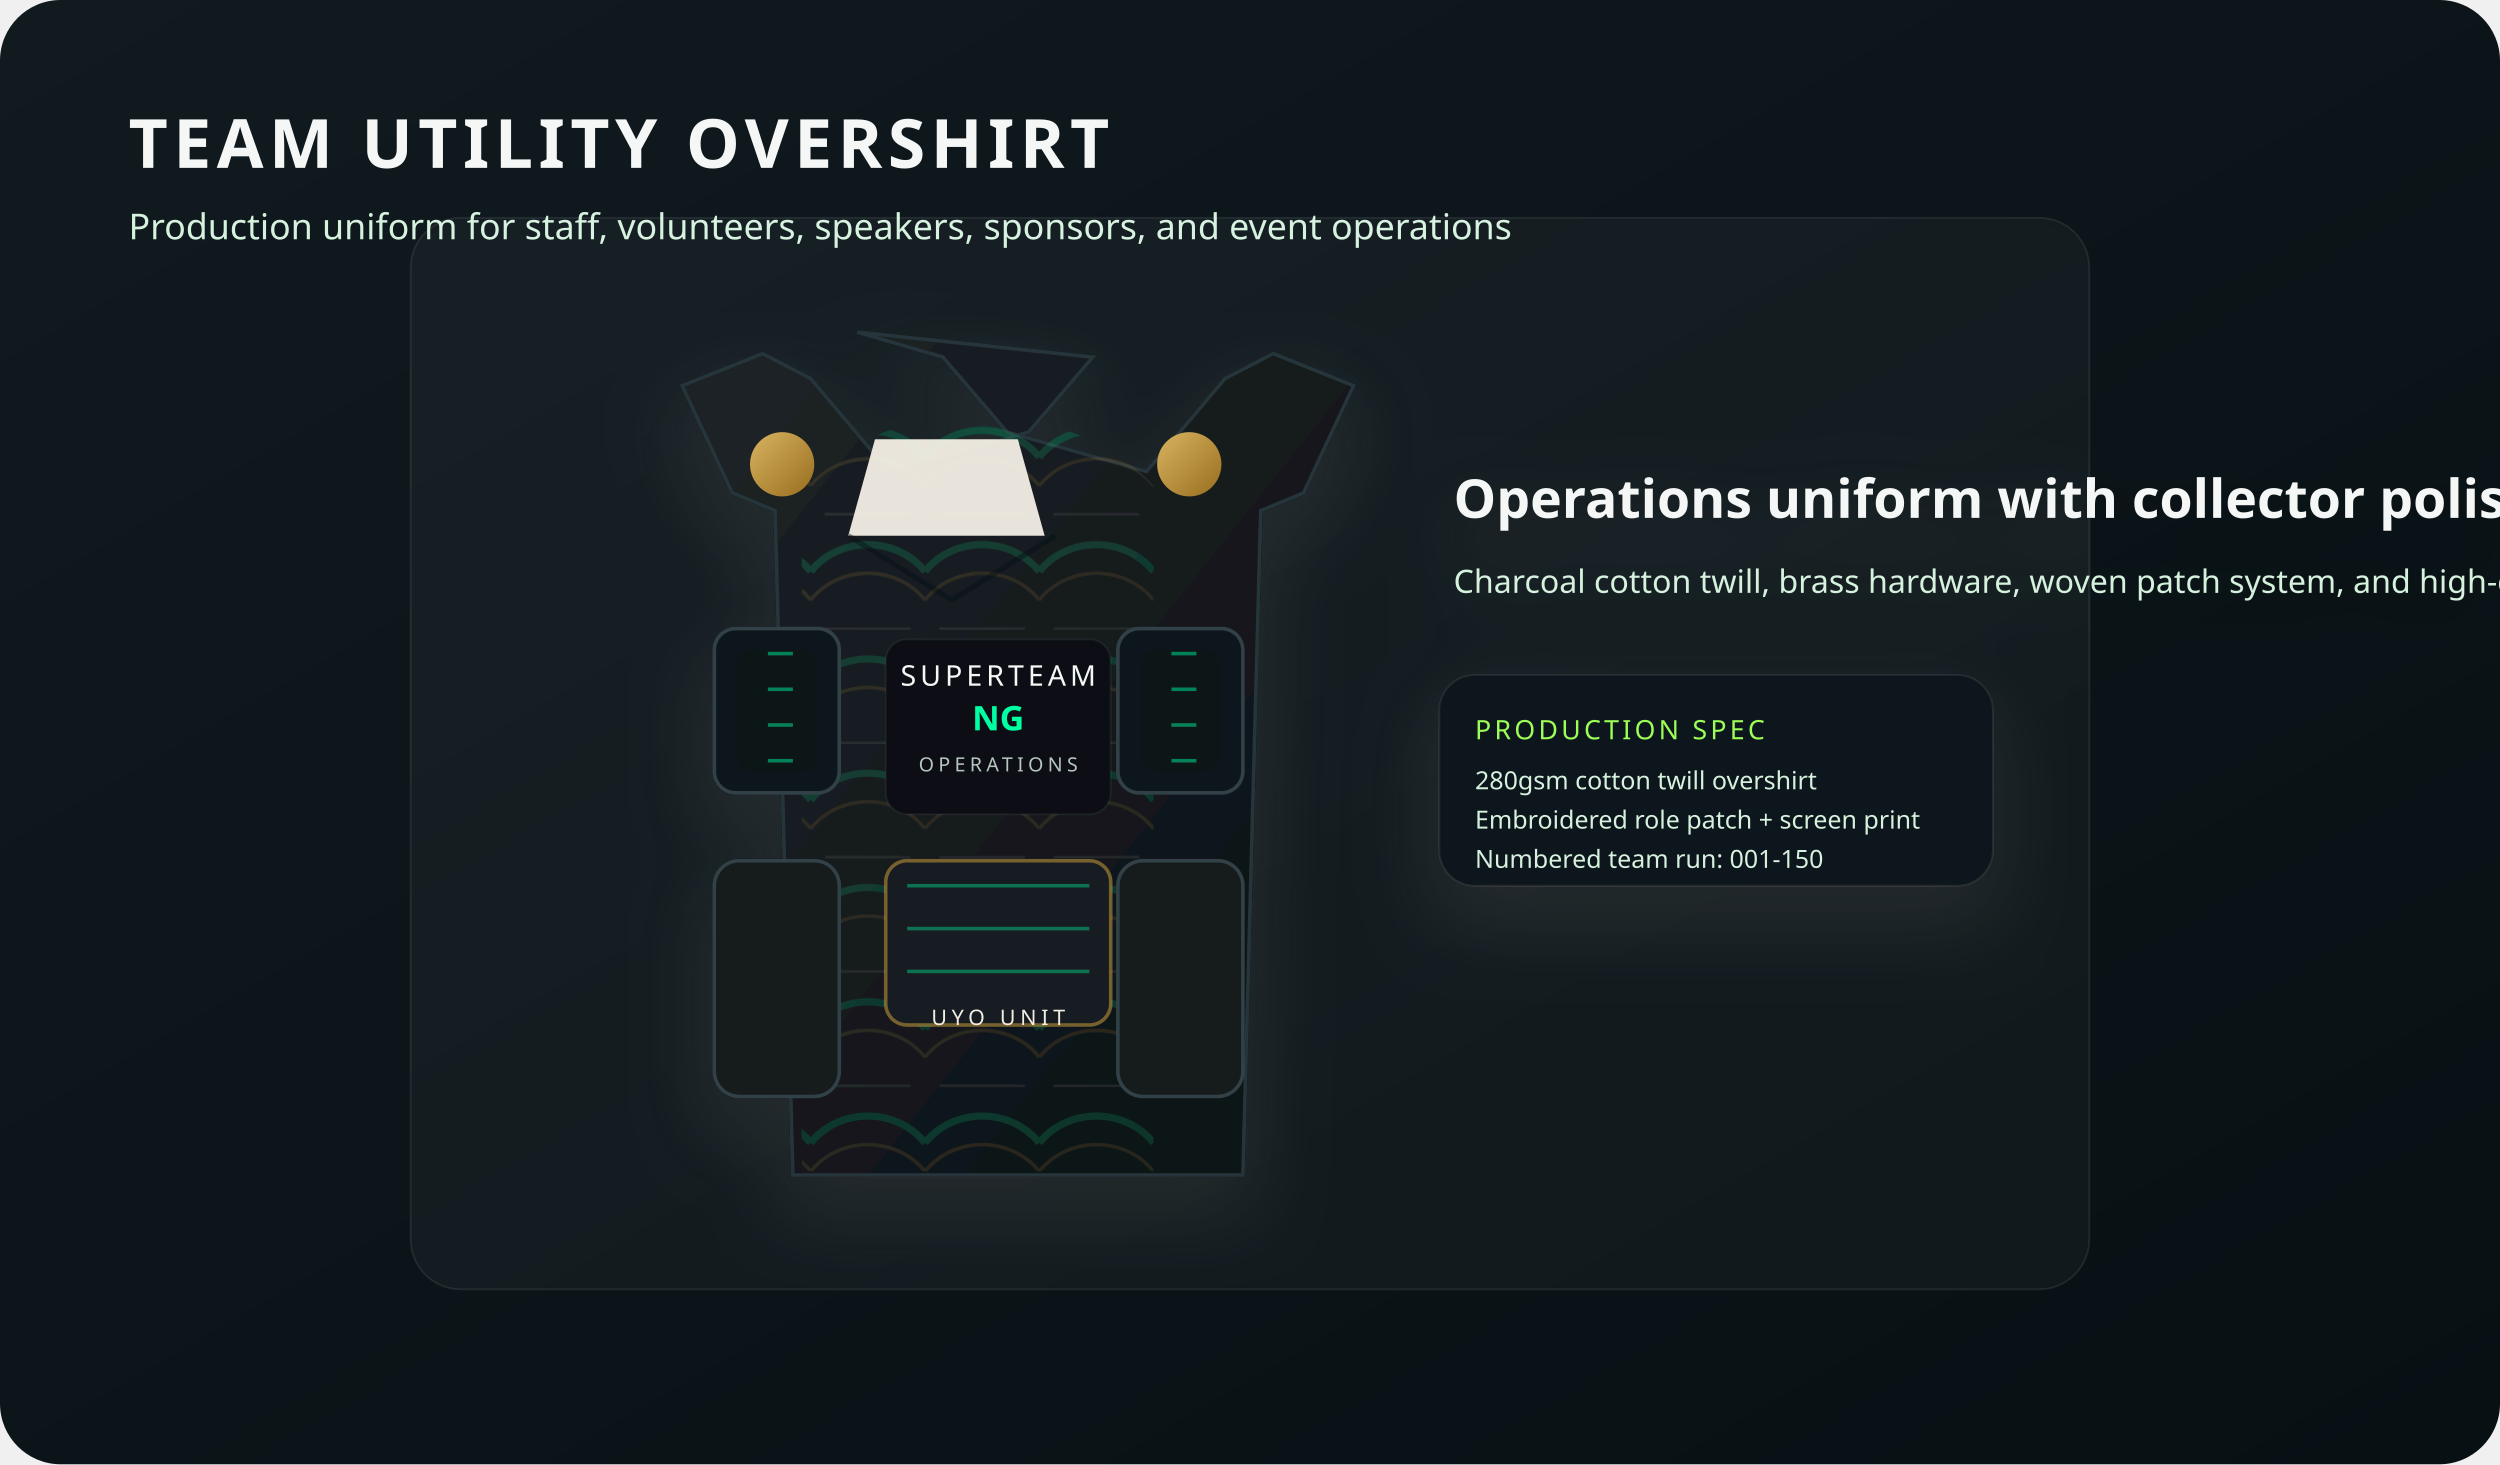
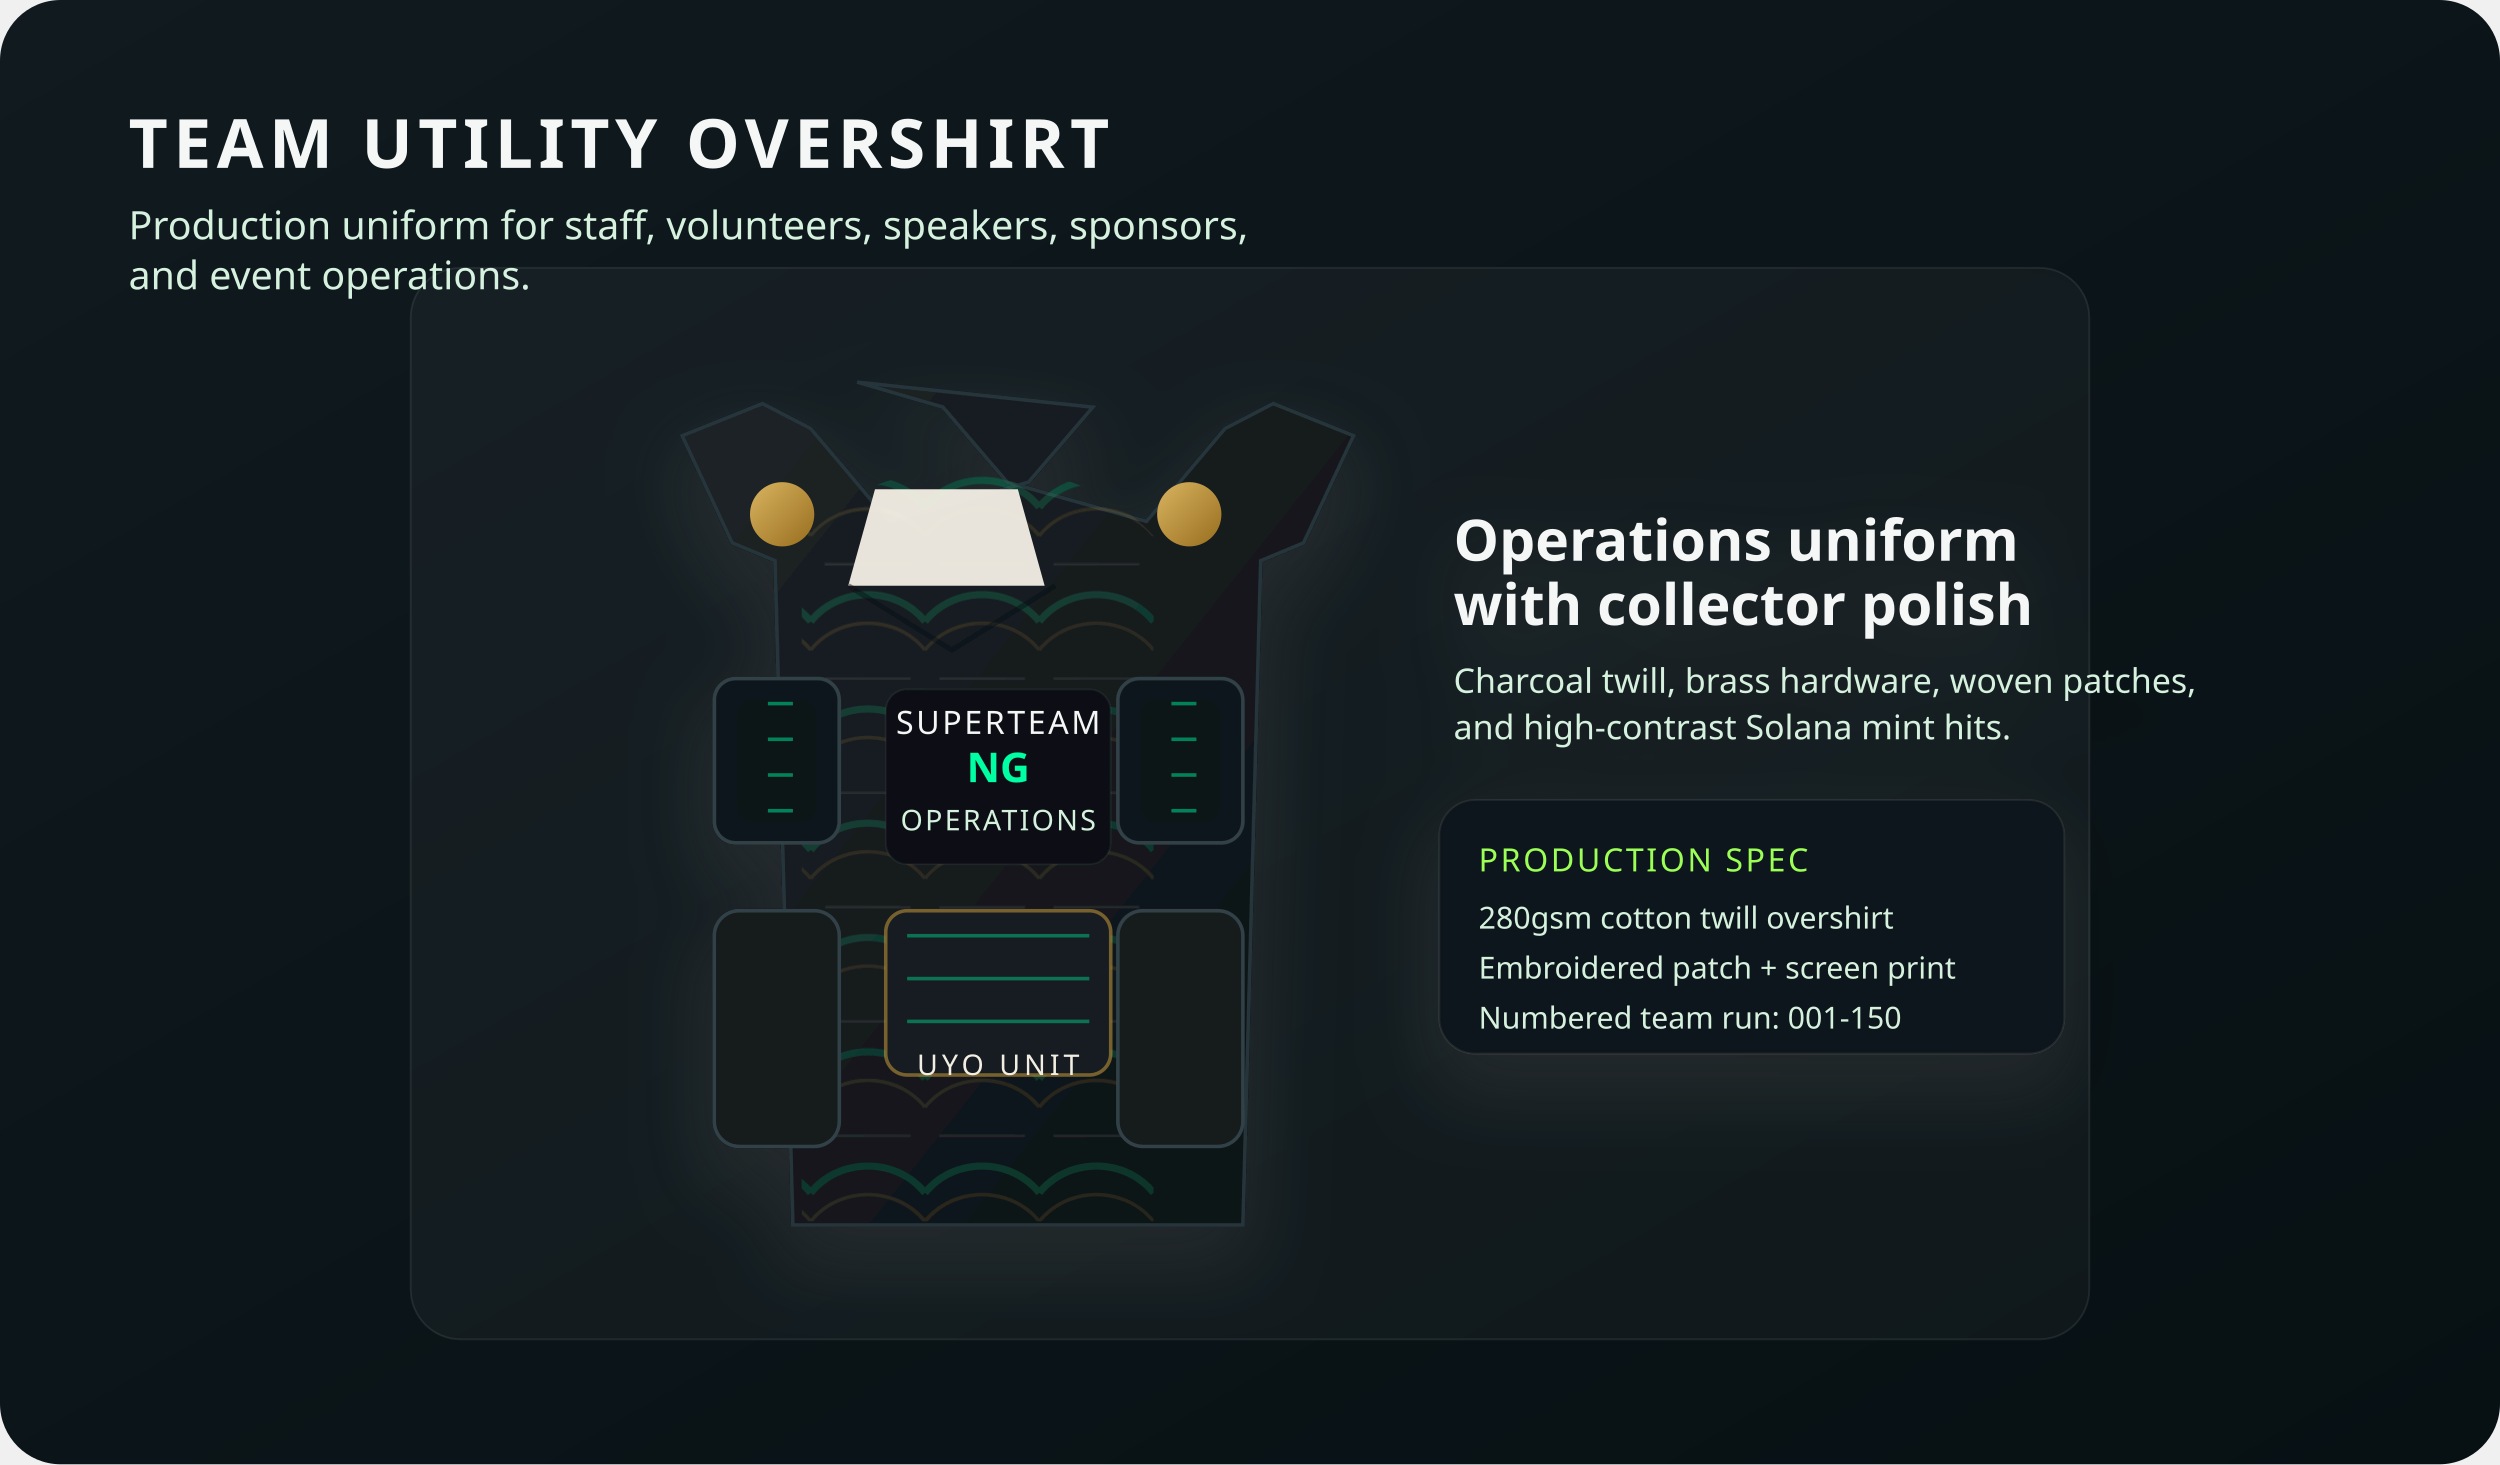
<svg xmlns="http://www.w3.org/2000/svg" viewBox="0 0 1400 820" role="img" aria-label="Team overshirt production render">
  <defs>
    <linearGradient id="bg" x1="0" y1="0" x2="1" y2="1">
      <stop offset="0%" stop-color="#101a1f" />
      <stop offset="100%" stop-color="#071013" />
    </linearGradient>
    <linearGradient id="shirt" x1="0" y1="0" x2="1" y2="1">
      <stop offset="0%" stop-color="#1d2327" />
      <stop offset="100%" stop-color="#0b1114" />
    </linearGradient>
    <linearGradient id="brass" x1="0" y1="0" x2="1" y2="1">
      <stop offset="0%" stop-color="#d8b460" />
      <stop offset="100%" stop-color="#986d1e" />
    </linearGradient>
    <filter id="shadow" x="-20%" y="-20%" width="140%" height="140%">
      <feDropShadow dx="0" dy="18" stdDeviation="20" flood-color="#000" flood-opacity=".35" />
    </filter>
    <pattern id="wave" width="64" height="64" patternUnits="userSpaceOnUse">
      <path d="M0 24 C16 4, 48 4, 64 24" fill="none" stroke="#00ffa3" stroke-opacity=".15" stroke-width="4" />
      <path d="M0 40 C16 20, 48 20, 64 40" fill="none" stroke="#c89b3c" stroke-opacity=".14" stroke-width="2" />
      <path d="M8 56 H56" stroke="#f3eee4" stroke-opacity=".08" stroke-width="1.5" />
    </pattern>
  </defs>
  <rect width="1400" height="820" rx="34" fill="url(#bg)" />
  <text x="72" y="94" fill="#f4f7f5" font-family="Bahnschrift, Segoe UI, sans-serif" font-size="38" font-weight="700" letter-spacing=".08em">TEAM UTILITY OVERSHIRT</text>
-   <text x="72" y="134" fill="#d6f2df" font-family="Bahnschrift, Segoe UI, sans-serif" font-size="20">Production uniform for staff, volunteers, speakers, sponsors, and event operations</text>
-   <g filter="url(#shadow)" transform="translate(230,122)">
+   <text x="72" y="134" fill="#d6f2df" font-family="Bahnschrift, Segoe UI, sans-serif" font-size="22">Production uniform for staff, volunteers, speakers, sponsors,</text>
+   <text x="72" y="162" fill="#d6f2df" font-family="Bahnschrift, Segoe UI, sans-serif" font-size="22">and event operations.</text>
+   <g filter="url(#shadow)" transform="translate(230,150)">
    <rect width="940" height="600" rx="28" fill="rgba(255,255,255,.03)" stroke="#ffffff" stroke-opacity=".08" />
    <g transform="translate(96,46)">
      <path d="M154 18 L202 32 L238 74 L316 96 L360 44 L387 30 L432 48 L404 108 L380 118 L370 490 L118 490 L108 118 L84 108 L56 48 L101 30 L128 44 L172 96 L250 74 L286 32 Z" fill="url(#shirt)" stroke="#27353a" stroke-width="2" />
      <path d="M123 104 C140 86, 158 76, 183 70 C211 64, 232 64, 260 70 C285 76, 303 86, 320 104 L320 488 L123 488 Z" fill="url(#wave)" opacity=".95" />
      <path d="M164 78 H244 L259 132 H149 Z" fill="#f3eee4" opacity=".95" />
      <path d="M149 132 L207 168 L265 132" fill="none" stroke="#0a1012" stroke-opacity=".45" stroke-width="3" />
      <rect x="74" y="184" width="70" height="92" rx="12" fill="#10191d" stroke="#324146" stroke-width="2" />
      <rect x="300" y="184" width="70" height="92" rx="12" fill="#10191d" stroke="#324146" stroke-width="2" />
      <rect x="87" y="196" width="44" height="68" rx="8" fill="#0c1215" />
      <rect x="313" y="196" width="44" height="68" rx="8" fill="#0c1215" />
      <path d="M104 198 H118 M104 218 H118 M104 238 H118 M104 258 H118" stroke="#00ffa3" stroke-opacity=".48" stroke-width="2" />
      <path d="M330 198 H344 M330 218 H344 M330 238 H344 M330 258 H344" stroke="#00ffa3" stroke-opacity=".48" stroke-width="2" />
      <rect x="170" y="190" width="126" height="98" rx="12" fill="#0b1114" stroke="#ffffff" stroke-opacity=".06" />
-       <text x="233" y="216" text-anchor="middle" fill="#f4f7f5" font-family="Bahnschrift, Segoe UI, sans-serif" font-size="16" letter-spacing=".14em">SUPERTEAM</text>
-       <text x="233" y="241" text-anchor="middle" fill="#00ffa3" font-family="Bahnschrift, Segoe UI, sans-serif" font-size="19" font-weight="700">NG</text>
-       <text x="233" y="264" text-anchor="middle" fill="#b8c5c0" font-family="Bahnschrift, Segoe UI, sans-serif" font-size="11" letter-spacing=".22em">OPERATIONS</text>
+       <text x="233" y="215" text-anchor="middle" fill="#f4f7f5" font-family="Bahnschrift, Segoe UI, sans-serif" font-size="18" letter-spacing=".08em">SUPERTEAM</text>
+       <text x="233" y="242" text-anchor="middle" fill="#00ffa3" font-family="Bahnschrift, Segoe UI, sans-serif" font-size="23" font-weight="700">NG</text>
+       <text x="233" y="269" text-anchor="middle" fill="#d6f2df" font-family="Bahnschrift, Segoe UI, sans-serif" font-size="16" letter-spacing=".08em">OPERATIONS</text>
      <rect x="170" y="314" width="126" height="92" rx="12" fill="#151c20" stroke="#c89b3c" stroke-opacity=".55" stroke-width="2" />
      <path d="M182 328 H284 M182 352 H284 M182 376 H284" stroke="#00ffa3" stroke-width="2" stroke-opacity=".38" />
-       <text x="233" y="406" text-anchor="middle" fill="#f3eee4" font-family="Bahnschrift, Segoe UI, sans-serif" font-size="12" letter-spacing=".22em">UYO UNIT</text>
+       <text x="233" y="406" text-anchor="middle" fill="#f3eee4" font-family="Bahnschrift, Segoe UI, sans-serif" font-size="16" letter-spacing=".14em">UYO UNIT</text>
      <rect x="74" y="314" width="70" height="132" rx="14" fill="#141b1f" stroke="#324146" stroke-width="2" />
      <rect x="300" y="314" width="70" height="132" rx="14" fill="#141b1f" stroke="#324146" stroke-width="2" />
      <circle cx="112" cy="92" r="18" fill="url(#brass)" />
      <circle cx="340" cy="92" r="18" fill="url(#brass)" />
-       <text x="488" y="122" fill="#f4f7f5" font-family="Bahnschrift, Segoe UI, sans-serif" font-size="30" font-weight="700">Operations uniform with collector polish</text>
-       <text x="488" y="164" fill="#d6f2df" font-family="Bahnschrift, Segoe UI, sans-serif" font-size="18">Charcoal cotton twill, brass hardware, woven patch system, and high-contrast Solana mint hits.</text>
-       <g transform="translate(480,210)">
-         <rect width="310" height="118" rx="20" fill="#0f171b" stroke="#ffffff" stroke-opacity=".08" />
-         <text x="20" y="36" fill="#9cff57" font-family="Bahnschrift, Segoe UI, sans-serif" font-size="15" letter-spacing=".12em">PRODUCTION SPEC</text>
-         <text x="20" y="64" fill="#d6f2df" font-family="Bahnschrift, Segoe UI, sans-serif" font-size="14">280gsm cotton twill overshirt</text>
-         <text x="20" y="86" fill="#d6f2df" font-family="Bahnschrift, Segoe UI, sans-serif" font-size="14">Embroidered role patch + screen print</text>
-         <text x="20" y="108" fill="#d6f2df" font-family="Bahnschrift, Segoe UI, sans-serif" font-size="14">Numbered team run: 001-150</text>
+       <text x="488" y="118" fill="#f4f7f5" font-family="Bahnschrift, Segoe UI, sans-serif" font-size="32" font-weight="700">Operations uniform</text>
+       <text x="488" y="154" fill="#f4f7f5" font-family="Bahnschrift, Segoe UI, sans-serif" font-size="32" font-weight="700">with collector polish</text>
+       <text x="488" y="192" fill="#d6f2df" font-family="Bahnschrift, Segoe UI, sans-serif" font-size="19">Charcoal twill, brass hardware, woven patches,</text>
+       <text x="488" y="218" fill="#d6f2df" font-family="Bahnschrift, Segoe UI, sans-serif" font-size="19">and high-contrast Solana mint hits.</text>
+       <g transform="translate(480,252)">
+         <rect width="350" height="142" rx="20" fill="#0f171b" stroke="#ffffff" stroke-opacity=".08" />
+         <text x="22" y="40" fill="#9cff57" font-family="Bahnschrift, Segoe UI, sans-serif" font-size="18" letter-spacing=".08em">PRODUCTION SPEC</text>
+         <text x="22" y="72" fill="#d6f2df" font-family="Bahnschrift, Segoe UI, sans-serif" font-size="17">280gsm cotton twill overshirt</text>
+         <text x="22" y="100" fill="#d6f2df" font-family="Bahnschrift, Segoe UI, sans-serif" font-size="17">Embroidered patch + screen print</text>
+         <text x="22" y="128" fill="#d6f2df" font-family="Bahnschrift, Segoe UI, sans-serif" font-size="17">Numbered team run: 001-150</text>
      </g>
    </g>
  </g>
</svg>
